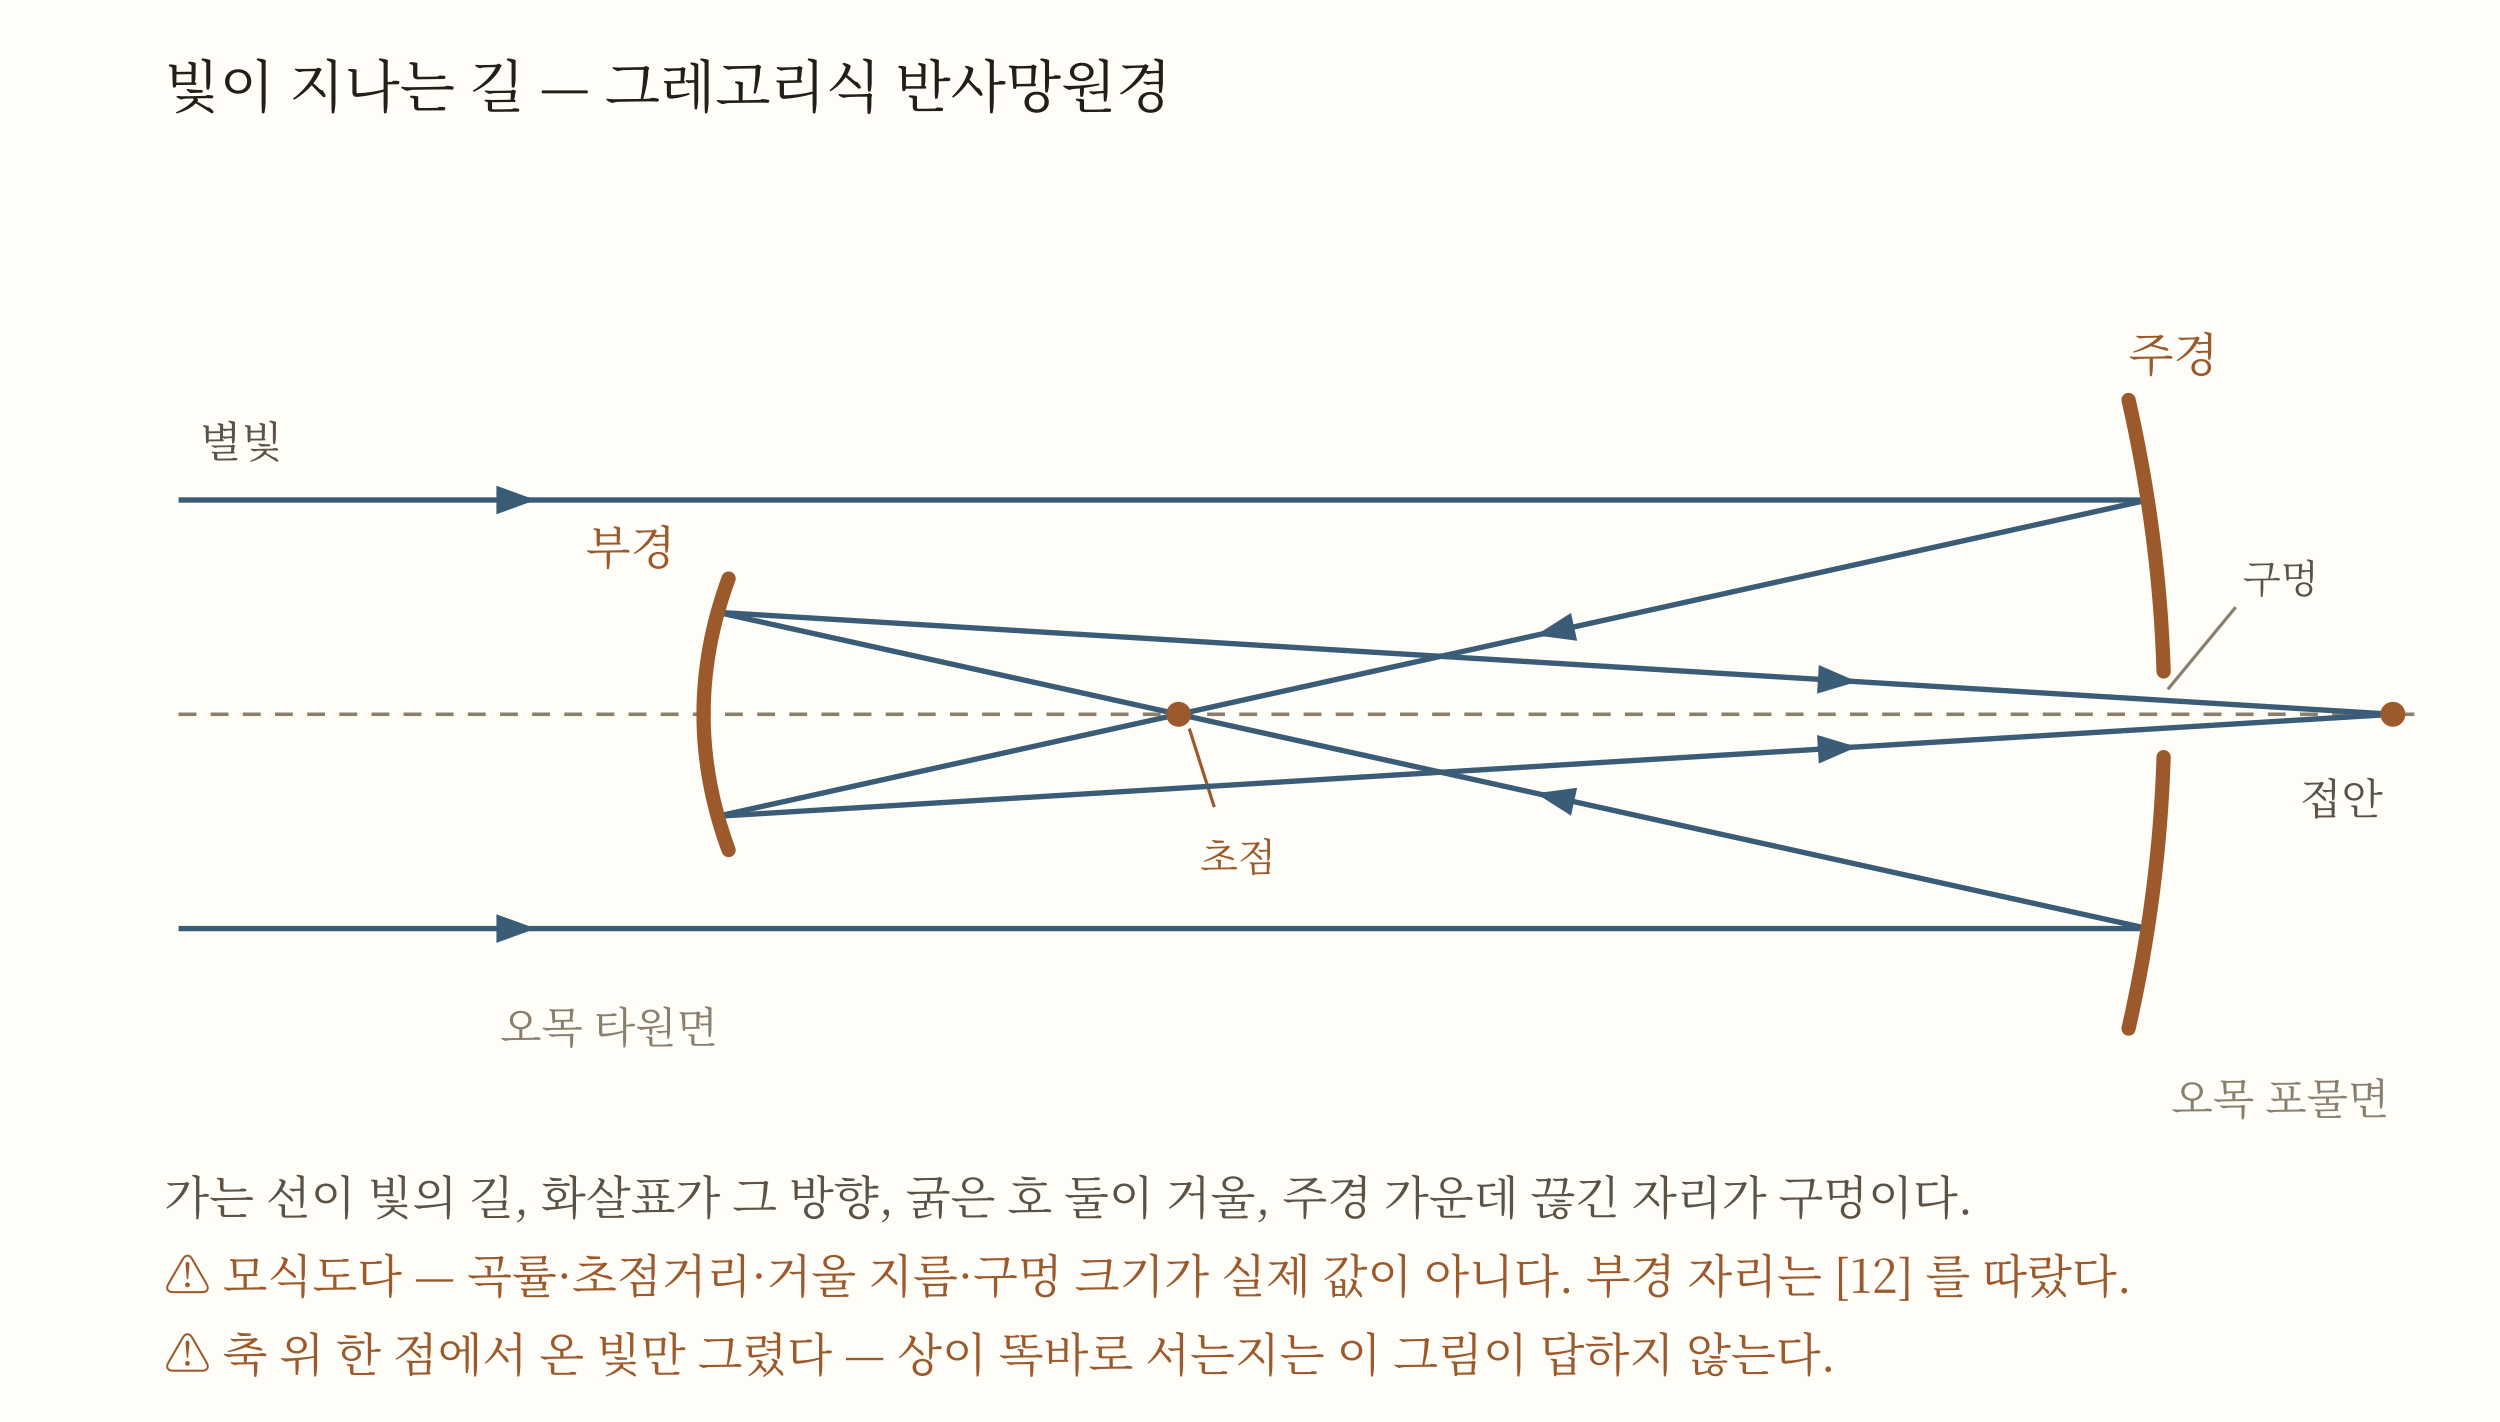
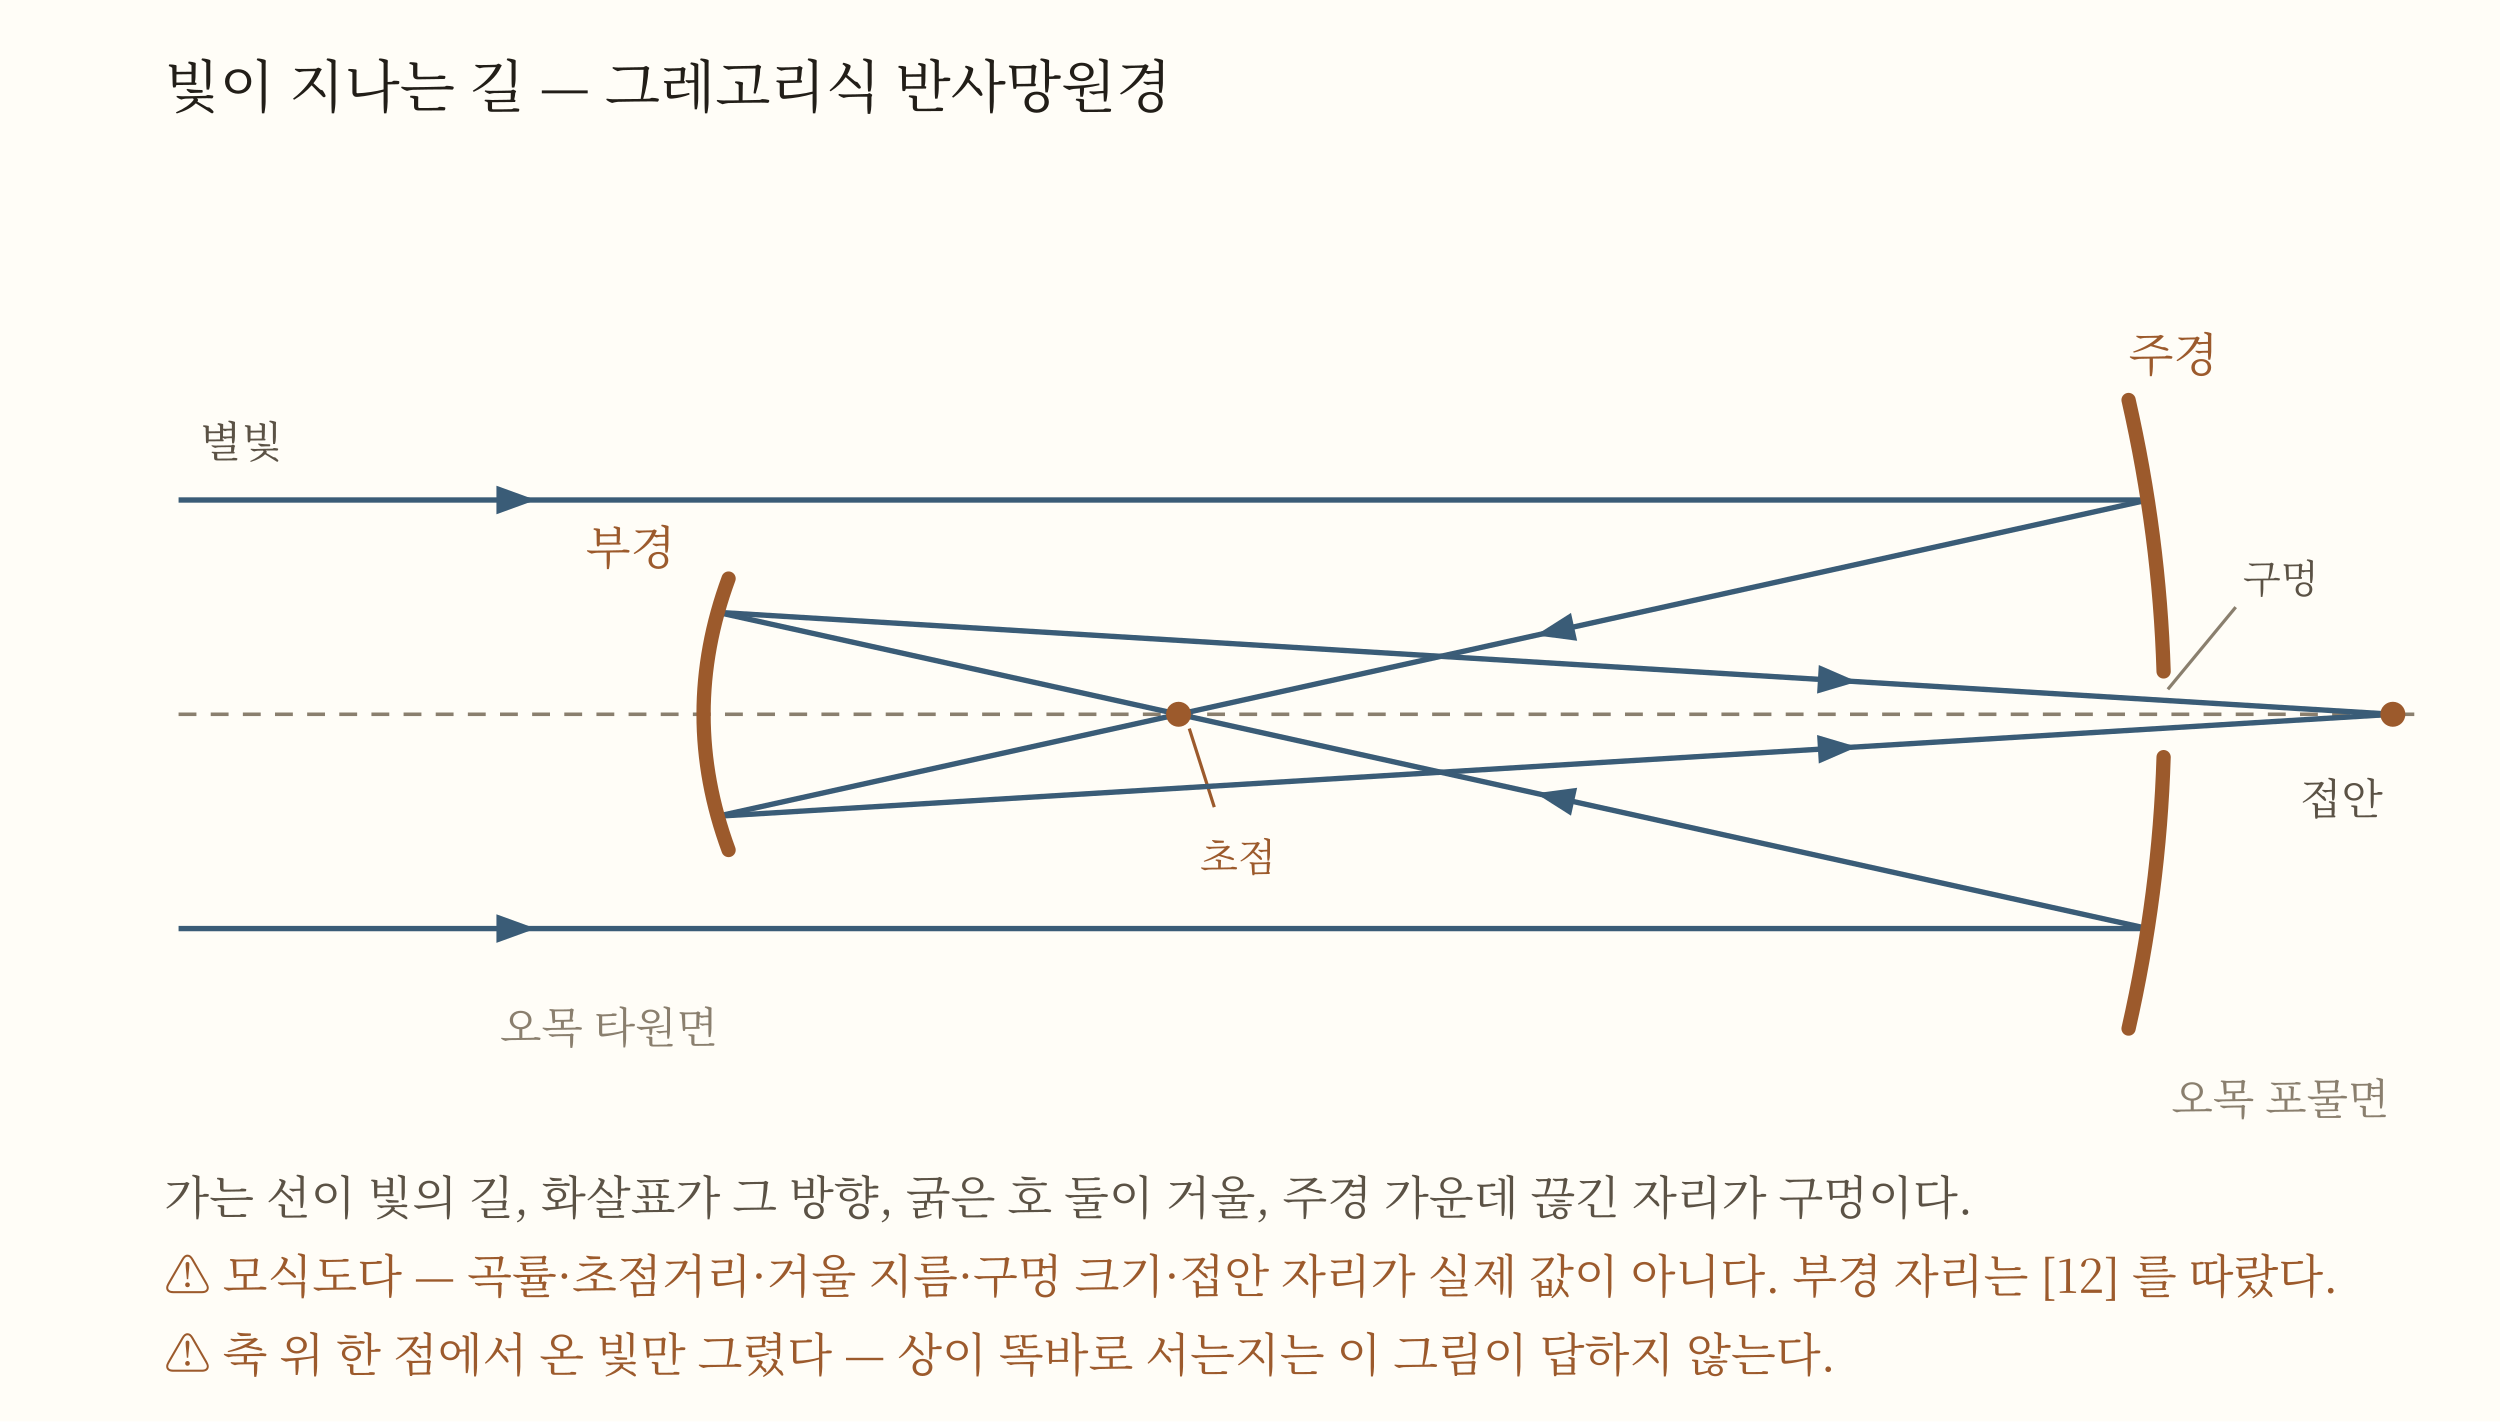
- <svg xmlns="http://www.w3.org/2000/svg" viewBox="0 0 700 398" role="img" aria-label="그림 위쪽에 「빛이 지나는 길 — 그레고리식 반사망원경」이라는 표제가 있다. 가운데를 가로지르는 가로 축이 있고 왼쪽에서 별빛이 축과 나란히 둘 들어온다. 오른쪽 끝에 큰 거울이 하나 서 있는데 왼쪽으로 오목하고 가운데가 끊겨 구멍이 나 있으며 주경이라고 적혀 있다. 그 끊긴 자리에는 가는 지시선으로 구멍이라는 이름이 붙어 있다. 들어온 두 빛줄기는 주경에 닿아 꺾여 왼쪽으로 모이고 축 위 한 점에서 만난 뒤 서로 엇갈려 계속 간다. 그 점에는 작은 점이 찍히고 가는 지시선으로 초점이라는 이름이 붙어 있다. 왼쪽에 작은 거울이 하나 있는데 오른쪽으로 오목하고 부경이라고 적혀 있다. 엇갈린 두 빛줄기는 이 부경에 닿아 다시 오른쪽으로 꺾이고, 주경 가운데 구멍을 지나 오른쪽 바깥의 접안 자리에서 다시 모인다. 빛줄기마다 화살표가 셋씩 찍혀 있어 들어오는 쪽, 주경에서 부경으로 가는 쪽, 부경에서 접안으로 가는 쪽을 차례로 가리킨다. 주경은 오목 포물면, 부경은 오목 타원면이라고 적혀 있다. 그림 아래에는 부호 설명이 있다. 가는 선이 빛의 길이고 화살표가 그 방향이며 굵은 호 둘이 거울이고 주경 가운데 끊긴 자리가 구멍이라는 것이다. 맨 아래에는 단서가 둘 있다. 하나는 이 그림이 모식도여서 곡률과 초점거리와 거울 지름과 구멍 크기가 실제 값이 아니고 부경을 초점 너머에 둔 자리는 출처 12를 따랐다는 단서다. 다른 하나는 축 위 한 점에서 온 빛만 그렸으므로 상이 똑바로 서는지는 이 그림이 답하지 않는다는 단서다">
+ <svg xmlns="http://www.w3.org/2000/svg" viewBox="0 0 700 398" role="img" aria-label="그림 위쪽에 「빛이 지나는 길 — 그레고리식 반사망원경」이라는 표제가 있다. 가운데를 가로지르는 가로 축이 있고 왼쪽에서 별빛이 축과 나란히 둘 들어온다. 오른쪽 끝에 큰 거울이 하나 서 있는데 왼쪽으로 오목하고 가운데가 끊겨 구멍이 나 있으며 주경이라고 적혀 있다. 그 끊긴 자리에는 가는 지시선으로 구멍이라는 이름이 붙어 있다. 들어온 두 빛줄기는 주경에 닿아 꺾여 왼쪽으로 모이고 축 위 한 점에서 만난 뒤 서로 엇갈려 계속 간다. 그 점에는 작은 점이 찍히고 가는 지시선으로 초점이라는 이름이 붙어 있다. 왼쪽에 작은 거울이 하나 있는데 오른쪽으로 오목하고 부경이라고 적혀 있다. 엇갈린 두 빛줄기는 이 부경에 닿아 다시 오른쪽으로 꺾이고, 주경 가운데 구멍을 지나 오른쪽 바깥의 접안 자리에서 다시 모인다. 빛줄기마다 화살표가 셋씩 찍혀 있어 들어오는 쪽, 주경에서 부경으로 가는 쪽, 부경에서 접안으로 가는 쪽을 차례로 가리킨다. 주경은 오목 포물면, 부경은 오목 타원면이라고 적혀 있다. 그림 아래에는 부호 설명이 있다. 가는 선이 빛의 길이고 화살표가 그 방향이며 굵은 호 둘이 거울이고 주경 가운데 끊긴 자리가 구멍이라는 것이다. 맨 아래에는 단서가 둘 있다. 하나는 이 그림이 모식도여서 곡률과 초점거리와 거울 지름과 구멍 크기와 접안 자리가 실제 값이 아니고 부경을 초점 너머에 둔 자리는 출처 12를 따랐다는 단서다. 다른 하나는 축 위 한 점에서 온 빛만 그렸으므로 상이 똑바로 서는지는 이 그림이 답하지 않는다는 단서다">
  <style>
    text{font-family:EB Garamond, Georgia, 'Noto Serif KR', 'Noto Serif CJK KR', NanumMyeongjo, Batang, AppleMyungjo, serif;font-variant-numeric:lining-nums;font-feature-settings:"lnum" 1;fill:#221E18;}
    .dim{fill:#5B5245;} .blue{fill:#3A5C77;} .sien{fill:#9C5A2C;} .ax{fill:#8A7F6E;}
    .ray{stroke:#3A5C77;stroke-width:1.5;fill:none;}
    .arw{fill:#3A5C77;}
    .mir{stroke:#9C5A2C;stroke-width:4;fill:none;stroke-linecap:round;}
    .axis{stroke:#8A7F6E;stroke-width:1;stroke-dasharray:5 4;}
  </style>
  <rect width="700" height="398" fill="#FFFDF7" />
  <text x="46" y="30" font-size="16">빛이 지나는 길 — 그레고리식 반사망원경</text>
  <line x1="50" y1="200" x2="680" y2="200" class="axis" />
  <line x1="50" y1="140" x2="601.35" y2="140" class="ray" />
  <line x1="50" y1="260" x2="601.35" y2="260" class="ray" />
  <polygon points="150.00,140.00 139.00,144.00 139.00,136.00" class="arw" />
  <polygon points="150.00,260.00 139.00,264.00 139.00,256.00" class="arw" />
  <text x="56" y="128" font-size="12" class="dim">별빛</text>
  <line x1="601.35" y1="140" x2="200.95" y2="228.54" class="ray" />
  <line x1="601.35" y1="260" x2="200.95" y2="171.46" class="ray" />
  <polygon points="430.00,177.89 439.88,171.61 441.60,179.42" class="arw" />
  <polygon points="430.00,222.11 441.60,220.58 439.88,228.39" class="arw" />
  <circle cx="330" cy="200" r="3.5" fill="#9C5A2C" />
  <line x1="333" y1="204" x2="340" y2="226" stroke="#9C5A2C" stroke-width="0.9" />
  <text x="336" y="244" font-size="11" class="sien">초점</text>
  <line x1="200.95" y1="228.54" x2="670" y2="200" class="ray" />
  <line x1="200.95" y1="171.46" x2="670" y2="200" class="ray" />
  <polygon points="520.00,209.13 509.26,213.79 508.78,205.80" class="arw" />
  <polygon points="520.00,190.87 508.78,194.20 509.26,186.21" class="arw" />
  <circle cx="670" cy="200" r="3.5" fill="#9C5A2C" />
  <path d="M596,112 Q604.64,150 605.81,188" class="mir" />
  <path d="M605.81,212 Q604.64,250 596,288" class="mir" />
  <text x="596" y="104" font-size="13" class="sien">주경</text>
  <text x="608" y="312" font-size="12" class="ax">오목 포물면</text>
  <line x1="607" y1="193" x2="626" y2="170" stroke="#8A7F6E" stroke-width="0.9" />
  <text x="628" y="166" font-size="11" class="dim">구멍</text>
  <path d="M204,162 Q190,200 204,238" class="mir" />
  <text x="164" y="158" font-size="13" class="sien">부경</text>
  <text x="140" y="292" font-size="12" class="ax">오목 타원면</text>
  <text x="644" y="228" font-size="12" class="dim">접안</text>
  <text x="46" y="340" font-size="13" class="dim">가는 선이 빛의 길, 화살표가 그 방향, 굵은 호 둘이 거울, 주경 가운데 끊긴 자리가 구멍이다.</text>
-   <text x="46" y="362" font-size="13" class="sien">⚠ 모식도다 — 곡률·초점거리·거울 지름·구멍 크기가 실제 값이 아니다. 부경 자리는 [12] 를 따랐다.</text>
+   <text x="46" y="362" font-size="13" class="sien">⚠ 모식도다 — 곡률·초점거리·거울 지름·구멍 크기·접안 자리가 실제 값이 아니다. 부경 자리는 [12] 를 따랐다.</text>
  <text x="46" y="384" font-size="13" class="sien">⚠ 축 위 한 점에서 온 빛만 그렸다 — 상이 똑바로 서는지는 이 그림이 답하지 않는다.</text>
</svg>
